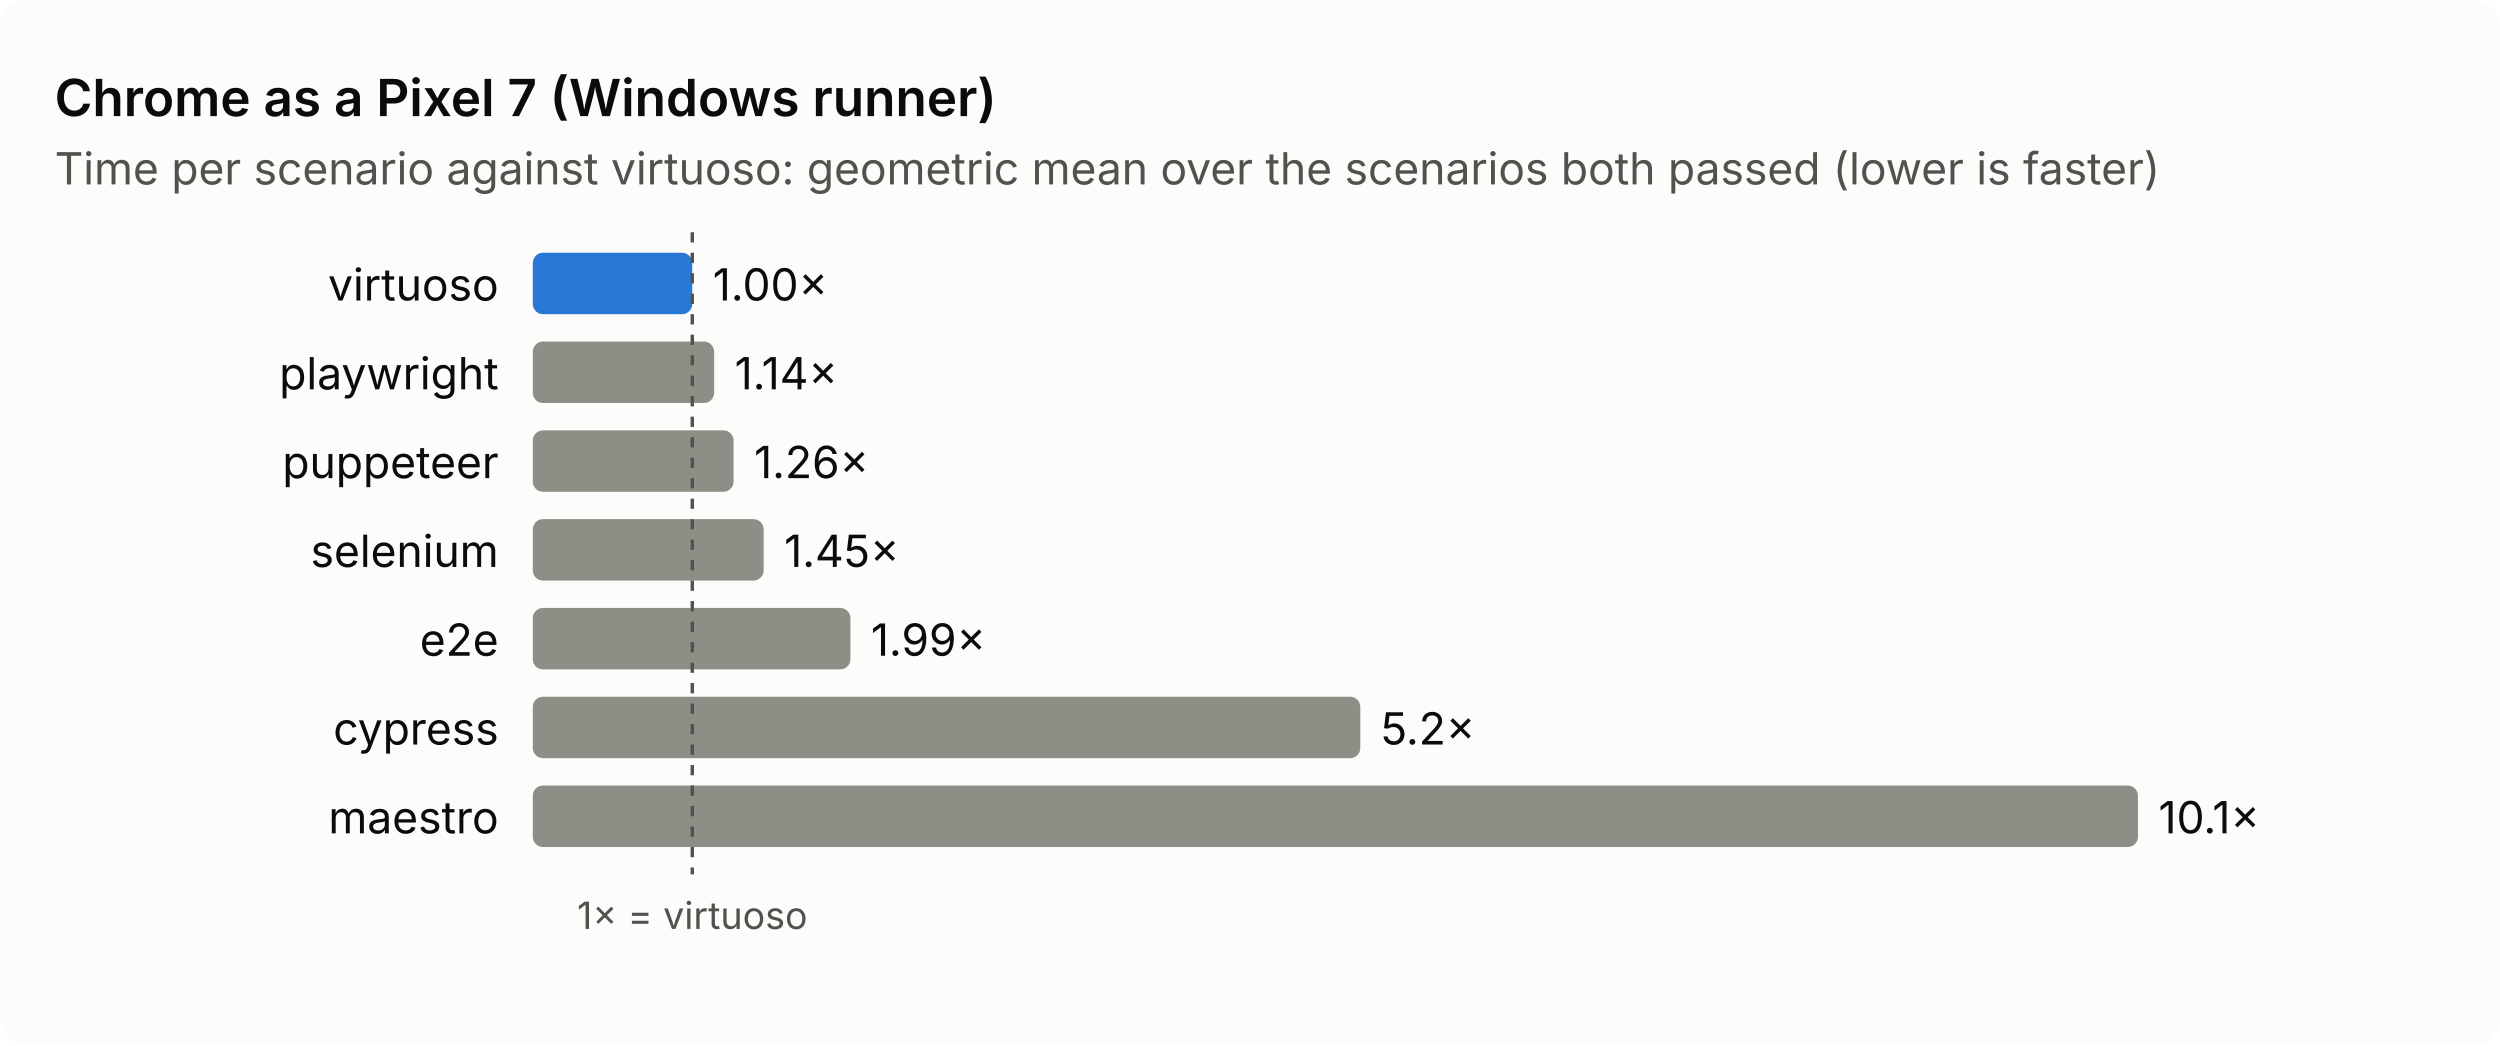
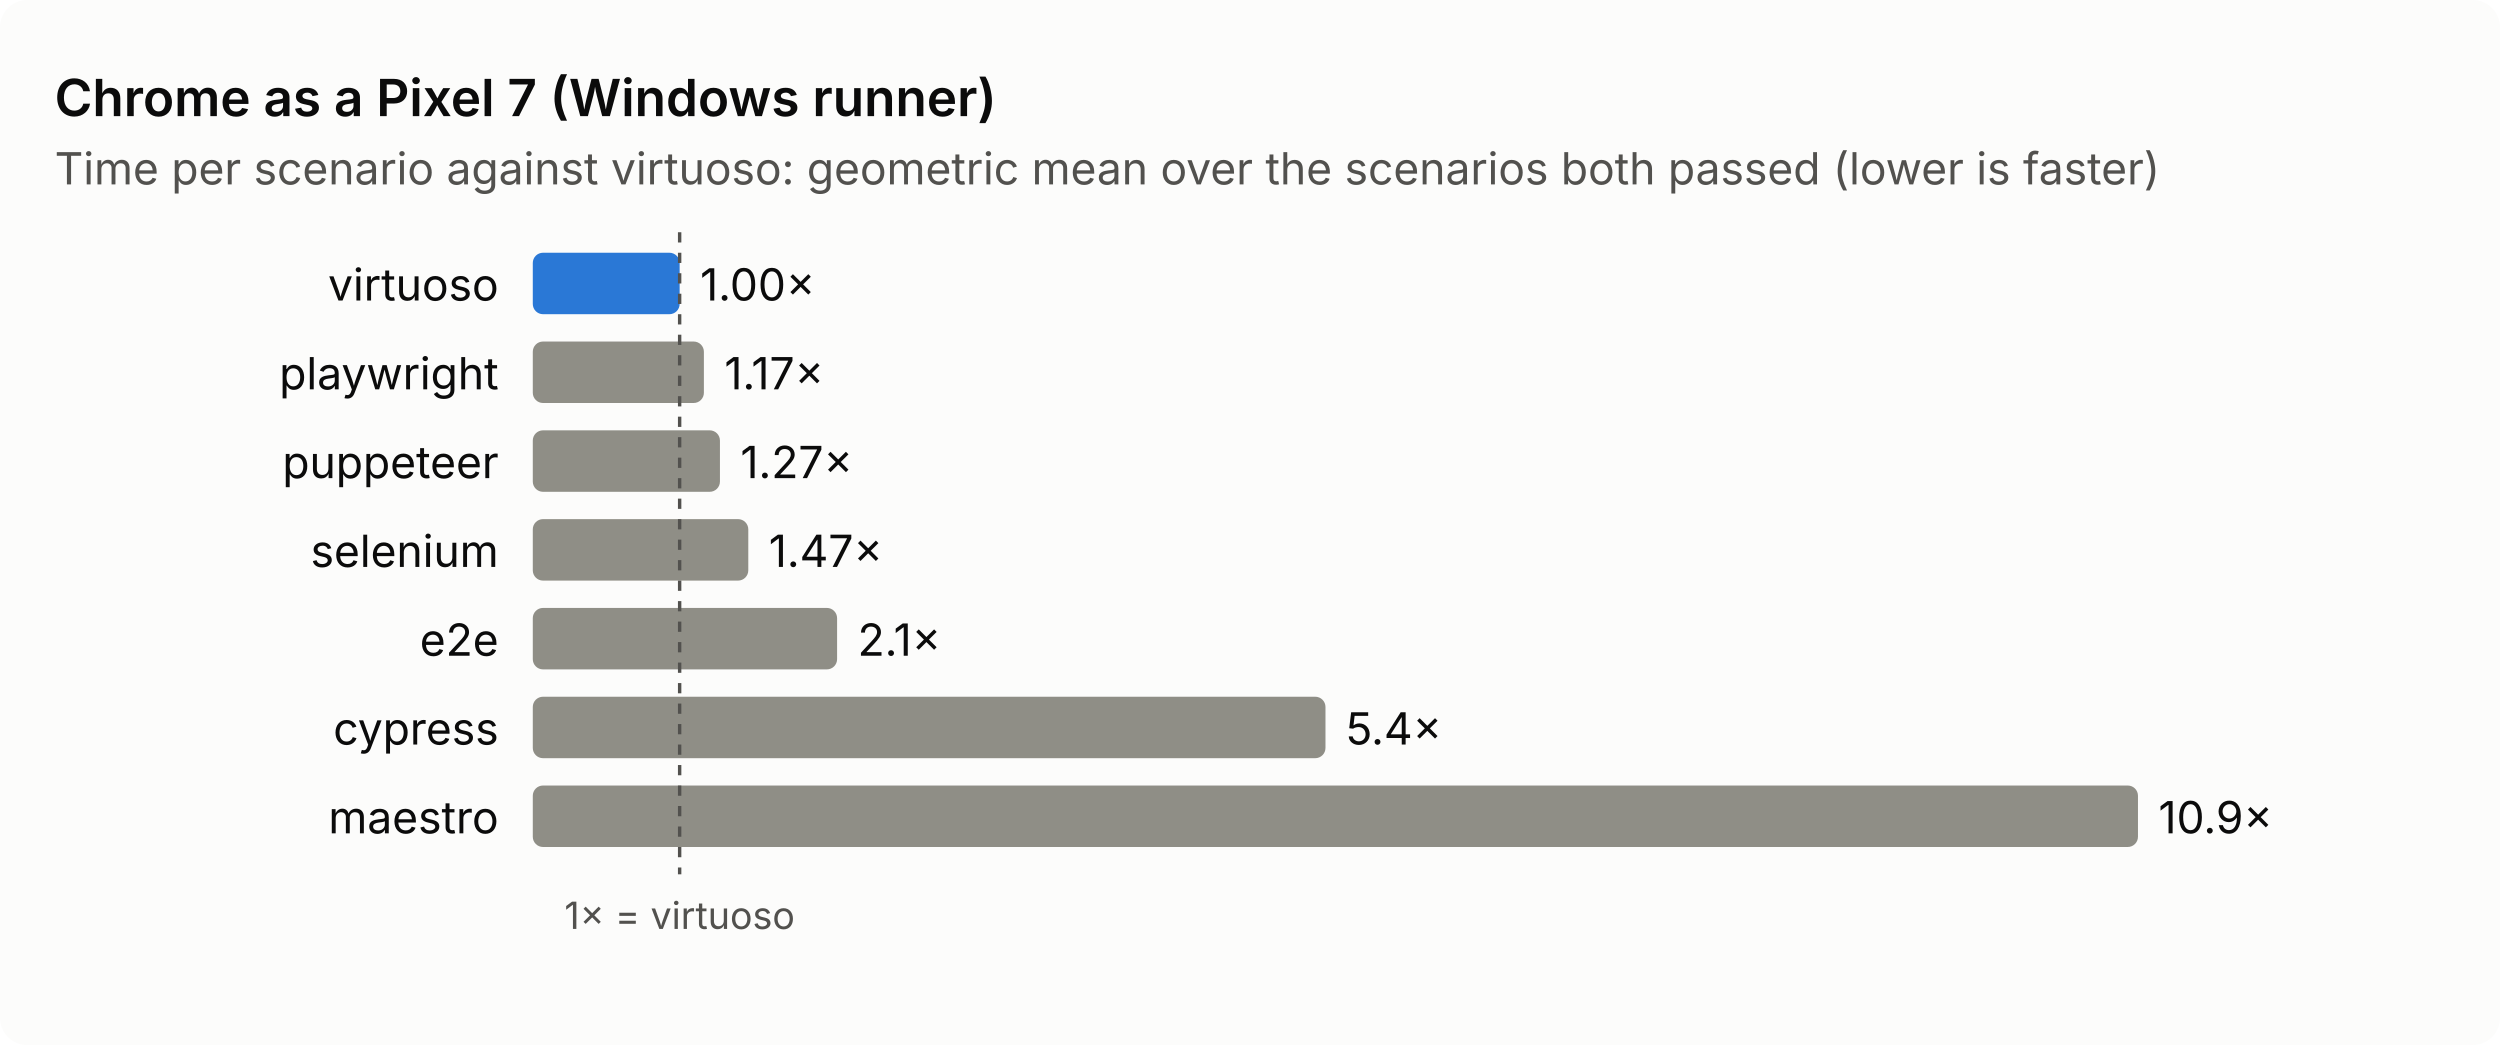
<svg xmlns="http://www.w3.org/2000/svg" viewBox="0 0 732 306" width="732" height="306" role="img" aria-label="Chrome as a Pixel 7 (Windows runner): time per scenario against virtuoso">
  <style>text{font:13px system-ui,-apple-system,'Segoe UI',sans-serif;fill:#0b0b0b}.sub,.axis{fill:#52514e}.axis{font-size:11px}.title{font-size:15px;font-weight:600}.bg{fill:#fcfcfb}.bar{fill:#8f8e86}.base{fill:#2a78d6}.ref{stroke:#52514e;stroke-dasharray:3 3}@media (prefers-color-scheme: dark){.bg{fill:#1a1a19}text{fill:#f0efec}.sub,.axis{fill:#c3c2b7}.base{fill:#3987e5}.ref{stroke:#c3c2b7}}</style>
  <rect class="bg" width="732" height="306" rx="8" />
  <text class="title" x="16" y="34.0">Chrome as a Pixel 7 (Windows runner)</text>
  <text class="sub" x="16" y="54.0">Time per scenario against virtuoso: geometric mean over the scenarios both passed (lower is faster)</text>
  <text x="146.0" y="88.0" text-anchor="end">virtuoso</text>
-   <rect class="bar base" x="156" y="74.0" width="46.7" height="18" rx="3" />
-   <text x="208.7" y="88.0">1.00×</text>
+   <rect class="bar base" x="156" y="74.0" width="43.0" height="18" rx="3" />
+   <text x="205.0" y="88.0">1.00×</text>
  <text x="146.0" y="114.0" text-anchor="end">playwright</text>
-   <rect class="bar" x="156" y="100.0" width="53.1" height="18" rx="3" />
-   <text x="215.1" y="114.0">1.14×</text>
+   <rect class="bar" x="156" y="100.0" width="50.1" height="18" rx="3" />
+   <text x="212.1" y="114.0">1.17×</text>
  <text x="146.0" y="140.0" text-anchor="end">puppeteer</text>
-   <rect class="bar" x="156" y="126.0" width="58.8" height="18" rx="3" />
-   <text x="220.8" y="140.0">1.26×</text>
+   <rect class="bar" x="156" y="126.0" width="54.8" height="18" rx="3" />
+   <text x="216.8" y="140.0">1.27×</text>
  <text x="146.0" y="166.0" text-anchor="end">selenium</text>
-   <rect class="bar" x="156" y="152.0" width="67.6" height="18" rx="3" />
-   <text x="229.6" y="166.0">1.45×</text>
+   <rect class="bar" x="156" y="152.0" width="63.1" height="18" rx="3" />
+   <text x="225.1" y="166.0">1.47×</text>
  <text x="146.0" y="192.0" text-anchor="end">e2e</text>
-   <rect class="bar" x="156" y="178.0" width="93.0" height="18" rx="3" />
-   <text x="255.0" y="192.0">1.99×</text>
+   <rect class="bar" x="156" y="178.0" width="89.1" height="18" rx="3" />
+   <text x="251.1" y="192.0">2.1×</text>
  <text x="146.0" y="218.0" text-anchor="end">cypress</text>
-   <rect class="bar" x="156" y="204.0" width="242.3" height="18" rx="3" />
-   <text x="404.3" y="218.0">5.2×</text>
+   <rect class="bar" x="156" y="204.0" width="232.1" height="18" rx="3" />
+   <text x="394.1" y="218.0">5.4×</text>
  <text x="146.0" y="244.0" text-anchor="end">maestro</text>
  <rect class="bar" x="156" y="230.0" width="470.0" height="18" rx="3" />
-   <text x="632.0" y="244.0">10.1×</text>
-   <line class="ref" x1="202.7" y1="68.0" x2="202.7" y2="256.0" />
-   <text class="axis" x="202.7" y="272.0" text-anchor="middle">1× = virtuoso</text>
+   <text x="632.0" y="244.0">10.9×</text>
+   <line class="ref" x1="199.0" y1="68.0" x2="199.0" y2="256.0" />
+   <text class="axis" x="199.0" y="272.0" text-anchor="middle">1× = virtuoso</text>
</svg>
